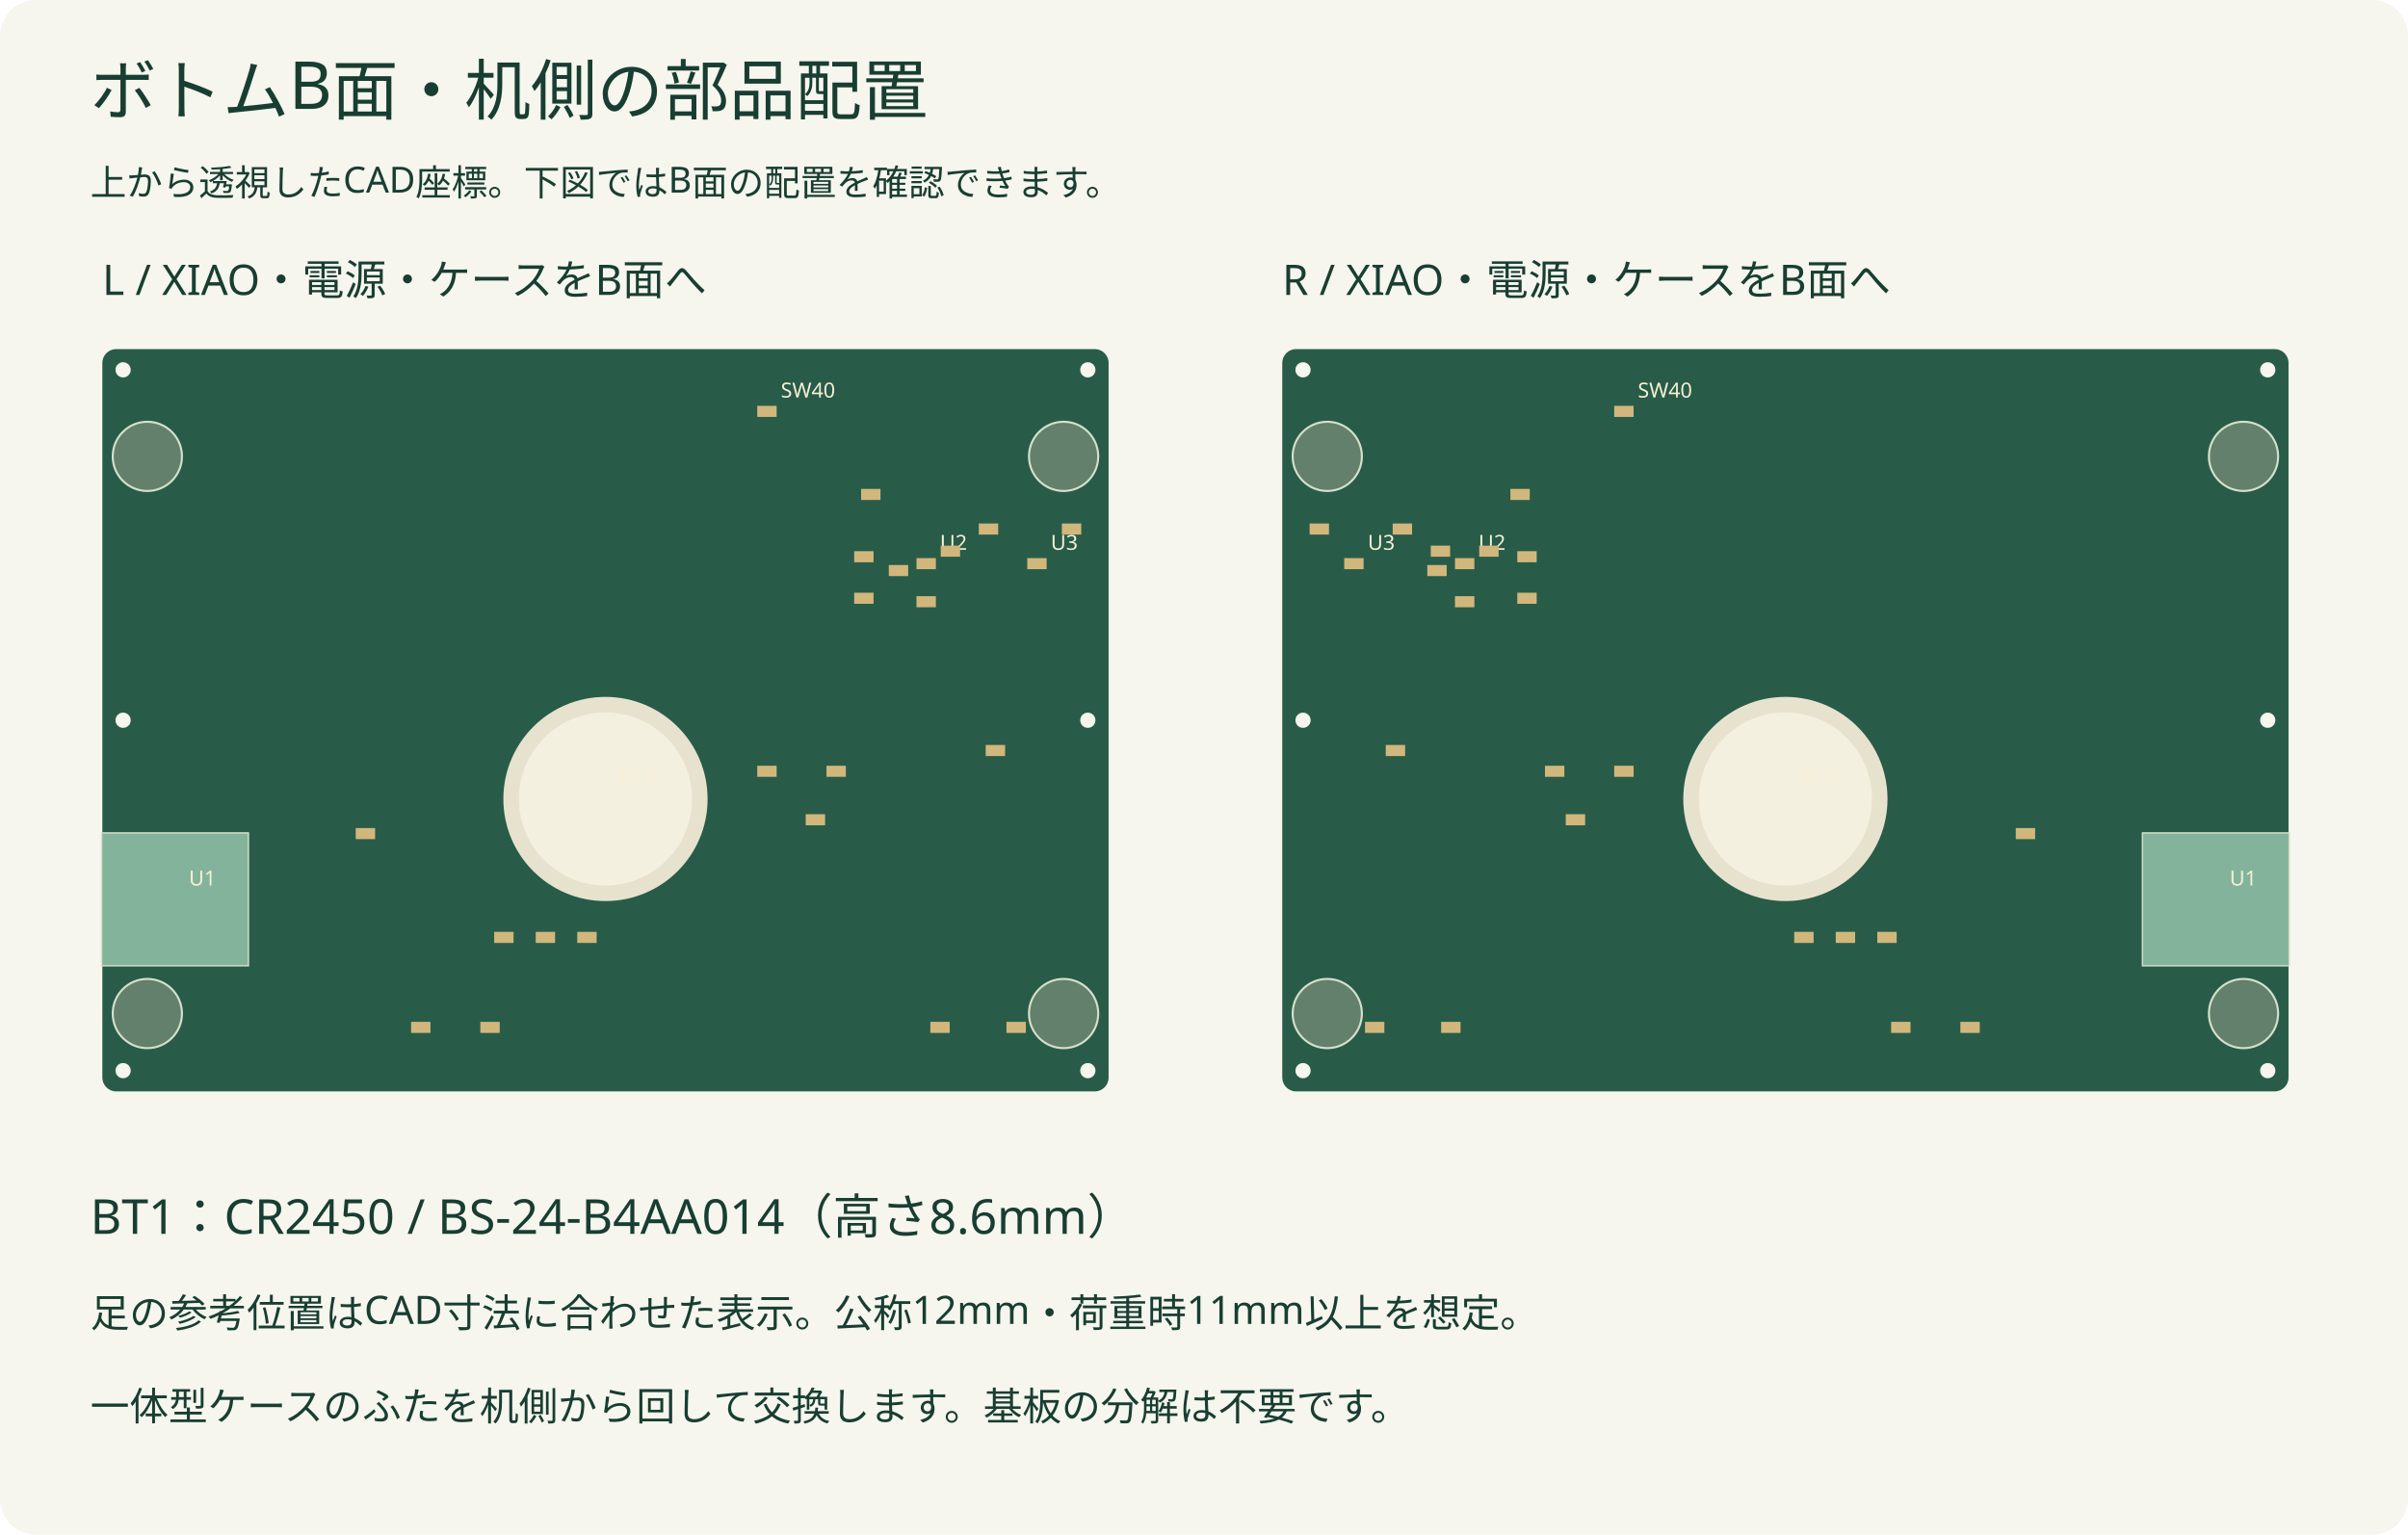
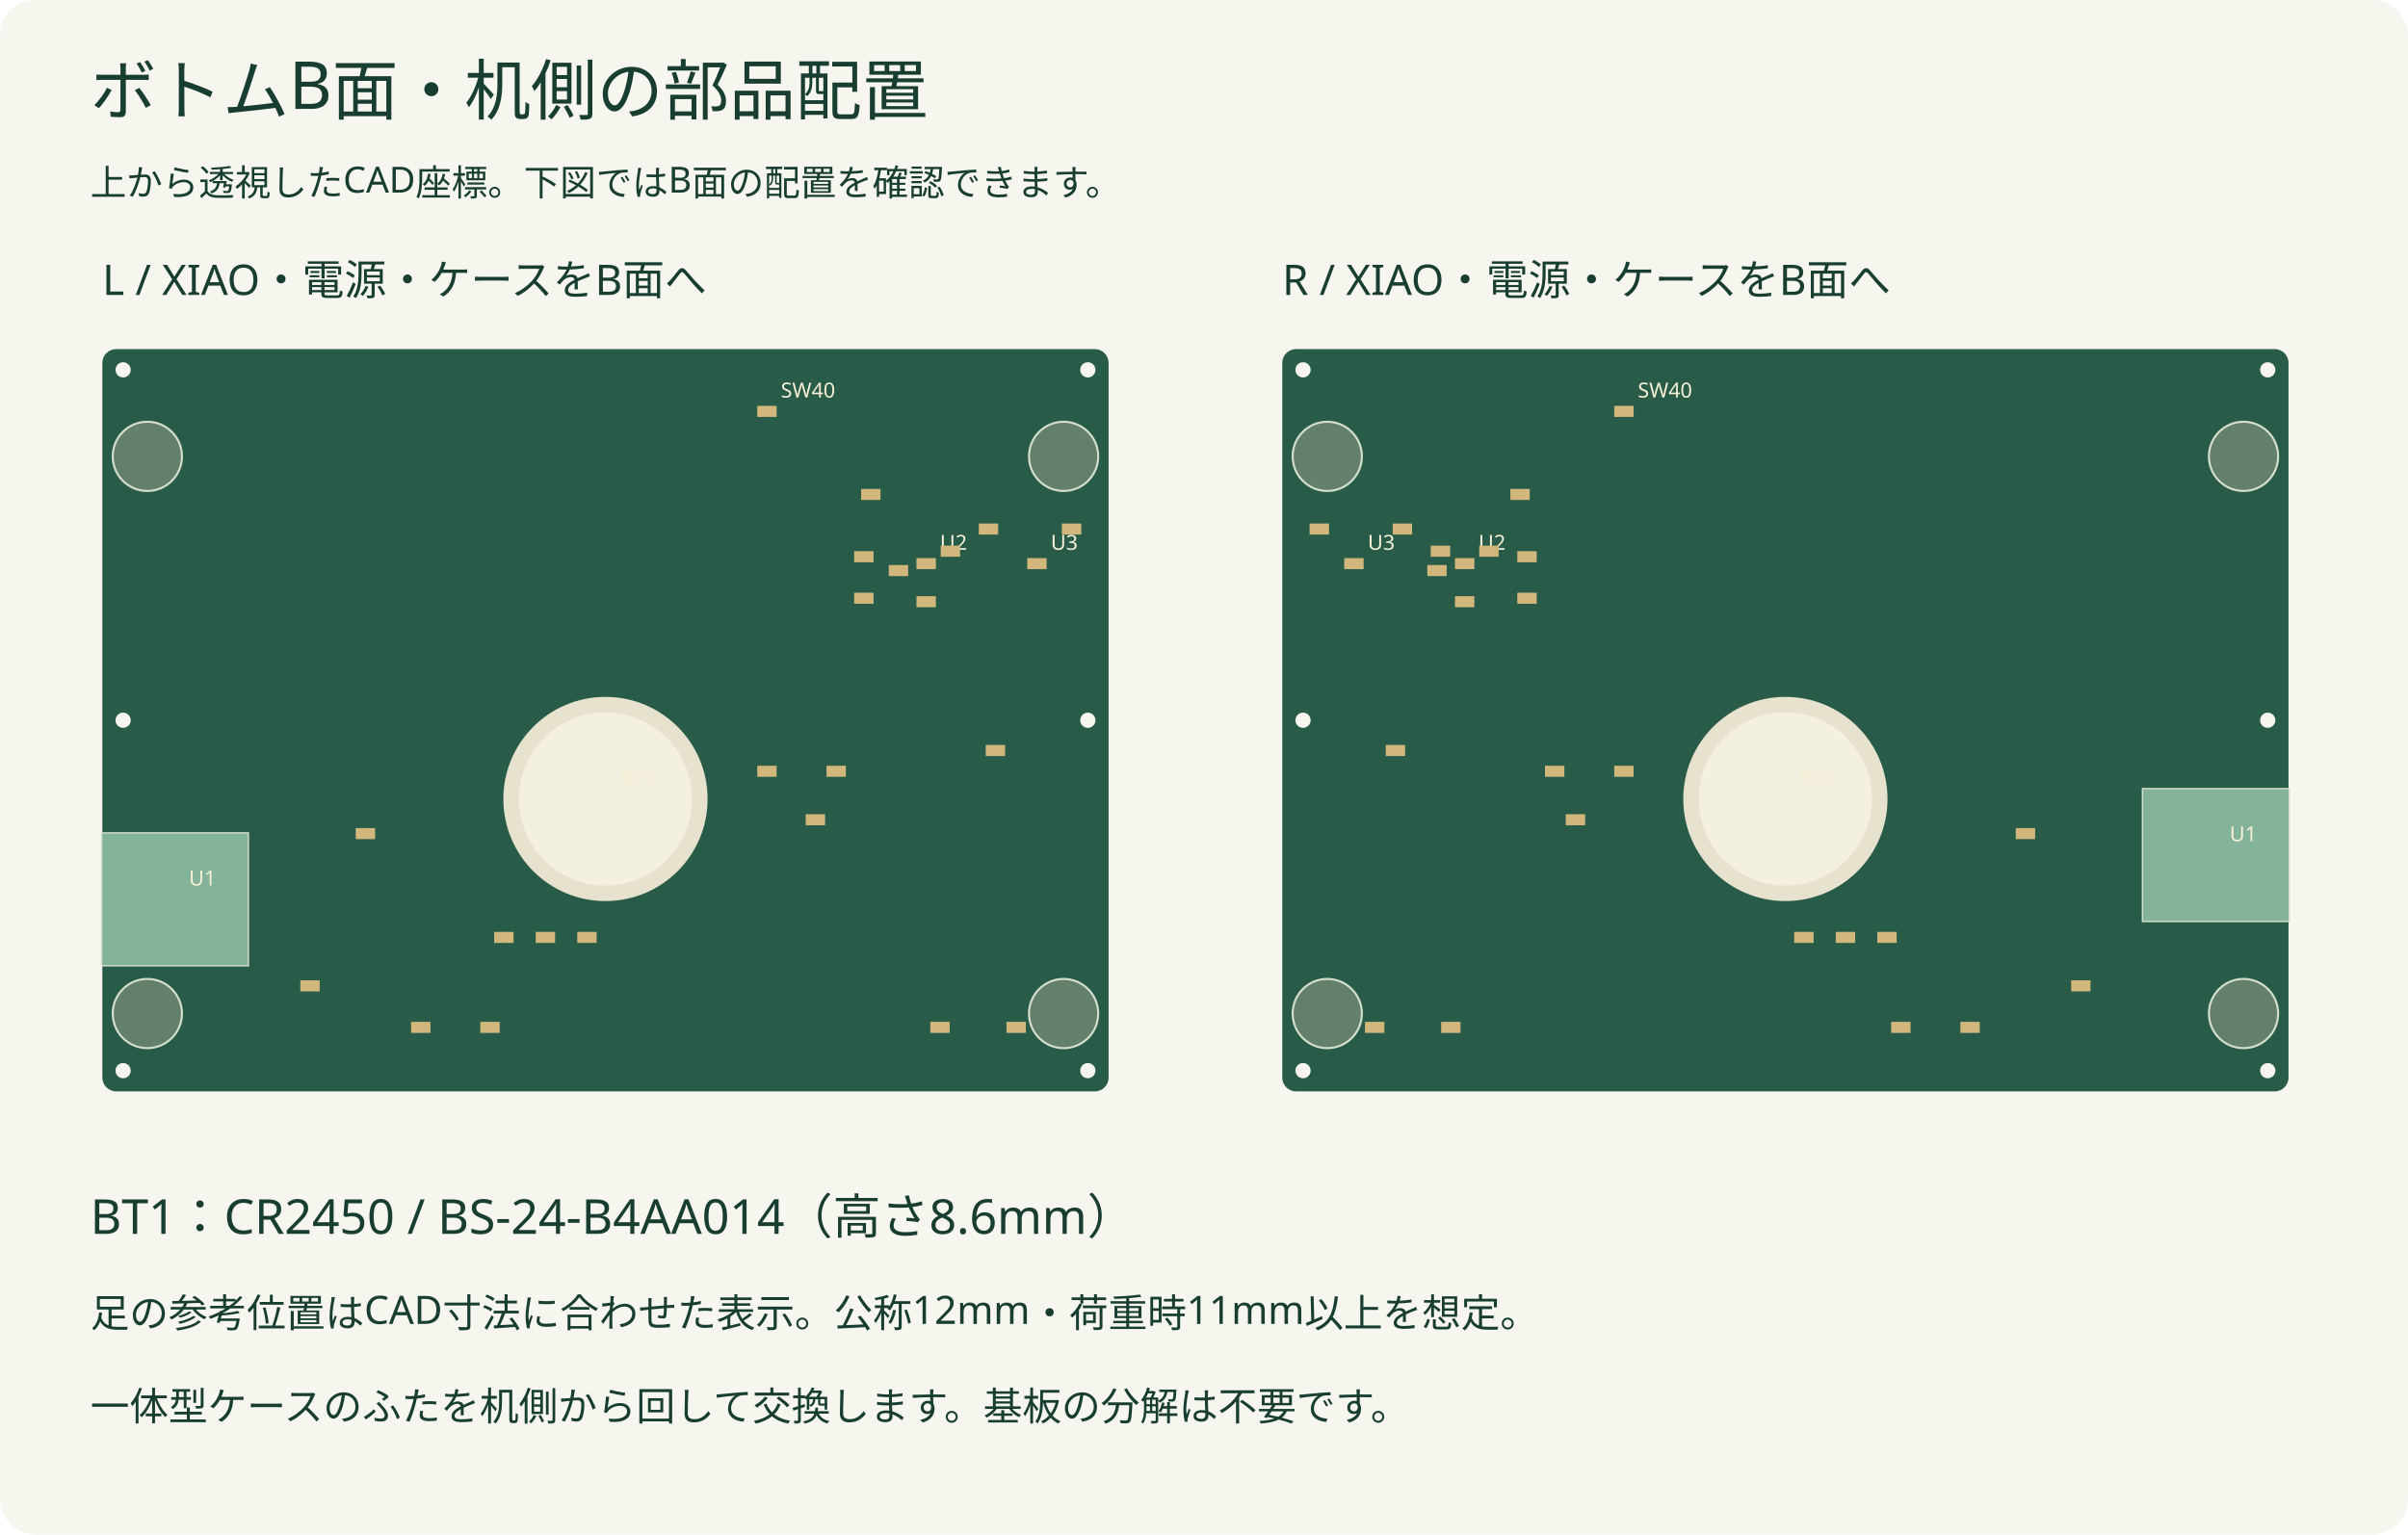
<svg xmlns="http://www.w3.org/2000/svg" viewBox="0 0 800 510">
  <rect width="800" height="510" rx="12" fill="#f6f5ee" />
  <g font-family="Meiryo,sans-serif" fill="#183e31">
    <text x="30" y="38" font-size="22">ボトムB面・机側の部品配置</text>
    <text x="30" y="65" font-size="12">上から透視したCAD座標。下図ではB面の配置を確認できます。</text>
    <text x="34" y="98" font-size="14">L / XIAO・電源・ケースをB面へ</text>
    <g transform="translate(34 116) scale(2.3)">
      <rect width="145.35" height="107.25" rx="2" fill="#285c48" />
      <circle cx="3.0" cy="3.0" r="1.1" fill="#f6f5ee" />
      <circle cx="3.0" cy="104.25" r="1.1" fill="#f6f5ee" />
      <circle cx="142.35" cy="53.625" r="1.1" fill="#f6f5ee" />
      <circle cx="142.35" cy="3.0" r="1.1" fill="#f6f5ee" />
      <circle cx="142.35" cy="104.25" r="1.1" fill="#f6f5ee" />
      <circle cx="3.0" cy="53.625" r="1.1" fill="#f6f5ee" />
      <rect x="44.6" y="97.2" width="2.8" height="1.6" fill="#d1b77c" />
      <rect x="117.6" y="35.7" width="2.8" height="1.6" fill="#d1b77c" />
      <rect x="119.6" y="97.2" width="2.8" height="1.6" fill="#d1b77c" />
      <rect x="117.6" y="30.2" width="2.8" height="1.6" fill="#d1b77c" />
      <text x="121.0" y="29.0" font-size="3" fill="#f5f0d5">U2</text>
      <rect x="101.6" y="67.2" width="2.8" height="1.6" fill="#d1b77c" />
+       <rect x="28.6" y="91.2" width="2.8" height="1.6" fill="#d1b77c" />
+       <rect x="9.1" y="71.08" width="2.8" height="1.6" fill="#d1b77c" />
      <rect x="113.6" y="31.2" width="2.8" height="1.6" fill="#d1b77c" />
      <rect x="108.6" y="29.2" width="2.8" height="1.6" fill="#d1b77c" />
+       <rect x="9.1" y="86.32" width="2.8" height="1.6" fill="#d1b77c" />
      <rect x="126.6" y="25.2" width="2.8" height="1.6" fill="#d1b77c" />
      <rect x="109.6" y="20.2" width="2.8" height="1.6" fill="#d1b77c" />
      <circle cx="72.675" cy="65.0" r="14.75" fill="#e7e2ce" />
      <circle cx="72.675" cy="65.0" r="12.5" fill="#f4f0df" />
      <text x="74.675" y="63.0" font-size="3" fill="#f5f0d5">BT1</text>
      <rect x="56.6" y="84.2" width="2.8" height="1.6" fill="#d1b77c" />
      <rect x="104.6" y="60.2" width="2.8" height="1.6" fill="#d1b77c" />
      <rect x="138.6" y="25.2" width="2.8" height="1.6" fill="#d1b77c" />
      <rect x="130.6" y="97.2" width="2.8" height="1.6" fill="#d1b77c" />
      <rect x="133.6" y="30.2" width="2.8" height="1.6" fill="#d1b77c" />
      <text x="137.0" y="29.0" font-size="3" fill="#f5f0d5">U3</text>
      <rect x="94.6" y="60.2" width="2.8" height="1.6" fill="#d1b77c" />
      <rect x="36.6" y="69.2" width="2.8" height="1.6" fill="#d1b77c" />
      <rect x="94.6" y="8.2" width="2.8" height="1.6" fill="#d1b77c" />
      <text x="98.0" y="7.0" font-size="3" fill="#f5f0d5">SW40</text>
      <rect x="68.6" y="84.2" width="2.8" height="1.6" fill="#d1b77c" />
      <rect x="62.6" y="84.2" width="2.8" height="1.6" fill="#d1b77c" />
      <rect x="121.1" y="28.4" width="2.8" height="1.6" fill="#d1b77c" />
      <rect x="108.6" y="35.2" width="2.8" height="1.6" fill="#d1b77c" />
      <rect x="127.6" y="57.2" width="2.8" height="1.6" fill="#d1b77c" />
      <rect x="54.6" y="97.2" width="2.8" height="1.6" fill="#d1b77c" />
      <rect x="-0.1" y="69.9" width="21.2" height="19.2" fill="#83b49b" stroke="#d5dfcb" stroke-width=".2" />
      <text x="12.5" y="77.5" font-size="3" fill="#f5f0d5">U1</text>
      <circle cx="6.5" cy="15.5" r="5" fill="#9da58e" fill-opacity=".5" stroke="#d5dfcb" stroke-width=".3" />
      <circle cx="138.85" cy="15.5" r="5" fill="#9da58e" fill-opacity=".5" stroke="#d5dfcb" stroke-width=".3" />
      <circle cx="6.5" cy="96" r="5" fill="#9da58e" fill-opacity=".5" stroke="#d5dfcb" stroke-width=".3" />
      <circle cx="138.85" cy="96" r="5" fill="#9da58e" fill-opacity=".5" stroke="#d5dfcb" stroke-width=".3" />
    </g>
    <text x="426" y="98" font-size="14">R / XIAO・電源・ケースをB面へ</text>
    <g transform="translate(426 116) scale(2.3)">
      <rect width="145.35" height="107.25" rx="2" fill="#285c48" />
      <circle cx="142.35" cy="104.25" r="1.1" fill="#f6f5ee" />
      <circle cx="142.35" cy="3.0" r="1.1" fill="#f6f5ee" />
      <circle cx="3.0" cy="53.625" r="1.1" fill="#f6f5ee" />
      <circle cx="142.35" cy="53.625" r="1.1" fill="#f6f5ee" />
      <circle cx="3.0" cy="104.25" r="1.1" fill="#f6f5ee" />
      <circle cx="3.0" cy="3.0" r="1.1" fill="#f6f5ee" />
      <rect x="24.95" y="30.2" width="2.8" height="1.6" fill="#d1b77c" />
      <text x="28.35" y="29.0" font-size="3" fill="#f5f0d5">U2</text>
+       <rect x="113.95" y="91.2" width="2.8" height="1.6" fill="#d1b77c" />
      <rect x="85.95" y="84.2" width="2.8" height="1.6" fill="#d1b77c" />
      <rect x="11.95" y="97.2" width="2.8" height="1.6" fill="#d1b77c" />
      <rect x="24.95" y="35.7" width="2.8" height="1.6" fill="#d1b77c" />
      <rect x="47.95" y="60.2" width="2.8" height="1.6" fill="#d1b77c" />
      <rect x="32.95" y="20.2" width="2.8" height="1.6" fill="#d1b77c" />
      <rect x="87.95" y="97.2" width="2.8" height="1.6" fill="#d1b77c" />
      <rect x="14.95" y="57.2" width="2.8" height="1.6" fill="#d1b77c" />
      <rect x="73.95" y="84.2" width="2.8" height="1.6" fill="#d1b77c" />
      <rect x="33.95" y="35.2" width="2.8" height="1.6" fill="#d1b77c" />
-       <rect x="124.25" y="69.9" width="21.2" height="19.2" fill="#83b49b" stroke="#d5dfcb" stroke-width=".2" />
-       <text x="136.85" y="77.5" font-size="3" fill="#f5f0d5">U1</text>
      <rect x="37.95" y="60.2" width="2.8" height="1.6" fill="#d1b77c" />
      <rect x="21.45" y="28.4" width="2.8" height="1.6" fill="#d1b77c" />
      <circle cx="72.675" cy="65.0" r="14.75" fill="#e7e2ce" />
      <circle cx="72.675" cy="65.0" r="12.5" fill="#f4f0df" />
      <text x="74.675" y="63.0" font-size="3" fill="#f5f0d5">BT1</text>
      <rect x="97.95" y="97.2" width="2.8" height="1.6" fill="#d1b77c" />
      <rect x="33.95" y="29.2" width="2.8" height="1.6" fill="#d1b77c" />
      <rect x="28.45" y="28.4" width="2.8" height="1.6" fill="#d1b77c" />
      <rect x="20.95" y="31.2" width="2.8" height="1.6" fill="#d1b77c" />
      <rect x="79.95" y="84.2" width="2.8" height="1.6" fill="#d1b77c" />
+       <rect x="133.45" y="79.92" width="2.8" height="1.6" fill="#d1b77c" />
      <rect x="8.95" y="30.2" width="2.8" height="1.6" fill="#d1b77c" />
      <text x="12.35" y="29.0" font-size="3" fill="#f5f0d5">U3</text>
      <rect x="47.95" y="8.2" width="2.8" height="1.6" fill="#d1b77c" />
      <text x="51.35" y="7.0" font-size="3" fill="#f5f0d5">SW40</text>
      <rect x="40.95" y="67.2" width="2.8" height="1.6" fill="#d1b77c" />
+       <rect x="133.45" y="64.68" width="2.8" height="1.6" fill="#d1b77c" />
      <rect x="105.95" y="69.2" width="2.8" height="1.6" fill="#d1b77c" />
      <rect x="3.95" y="25.2" width="2.8" height="1.6" fill="#d1b77c" />
      <rect x="22.95" y="97.2" width="2.8" height="1.6" fill="#d1b77c" />
      <rect x="15.95" y="25.2" width="2.8" height="1.6" fill="#d1b77c" />
+       <rect x="124.25" y="63.5" width="21.2" height="19.2" fill="#83b49b" stroke="#d5dfcb" stroke-width=".2" />
+       <text x="136.85" y="71.1" font-size="3" fill="#f5f0d5">U1</text>
      <circle cx="6.5" cy="15.5" r="5" fill="#9da58e" fill-opacity=".5" stroke="#d5dfcb" stroke-width=".3" />
      <circle cx="138.85" cy="15.5" r="5" fill="#9da58e" fill-opacity=".5" stroke="#d5dfcb" stroke-width=".3" />
      <circle cx="6.5" cy="96" r="5" fill="#9da58e" fill-opacity=".5" stroke="#d5dfcb" stroke-width=".3" />
      <circle cx="138.85" cy="96" r="5" fill="#9da58e" fill-opacity=".5" stroke="#d5dfcb" stroke-width=".3" />
    </g>
    <text x="30" y="410" font-size="16">BT1：CR2450 / BS-24-B4AA014（高さ8.6mm）</text>
    <text x="30" y="441" font-size="13">足の参考位置はCAD寸法に合わせた表示。公称12mm・荷重時11mm以上を想定。</text>
    <text x="30" y="472" font-size="13">一体型ケースのふたを机側から回して交換します。基板の分解は不要です。</text>
  </g>
</svg>
